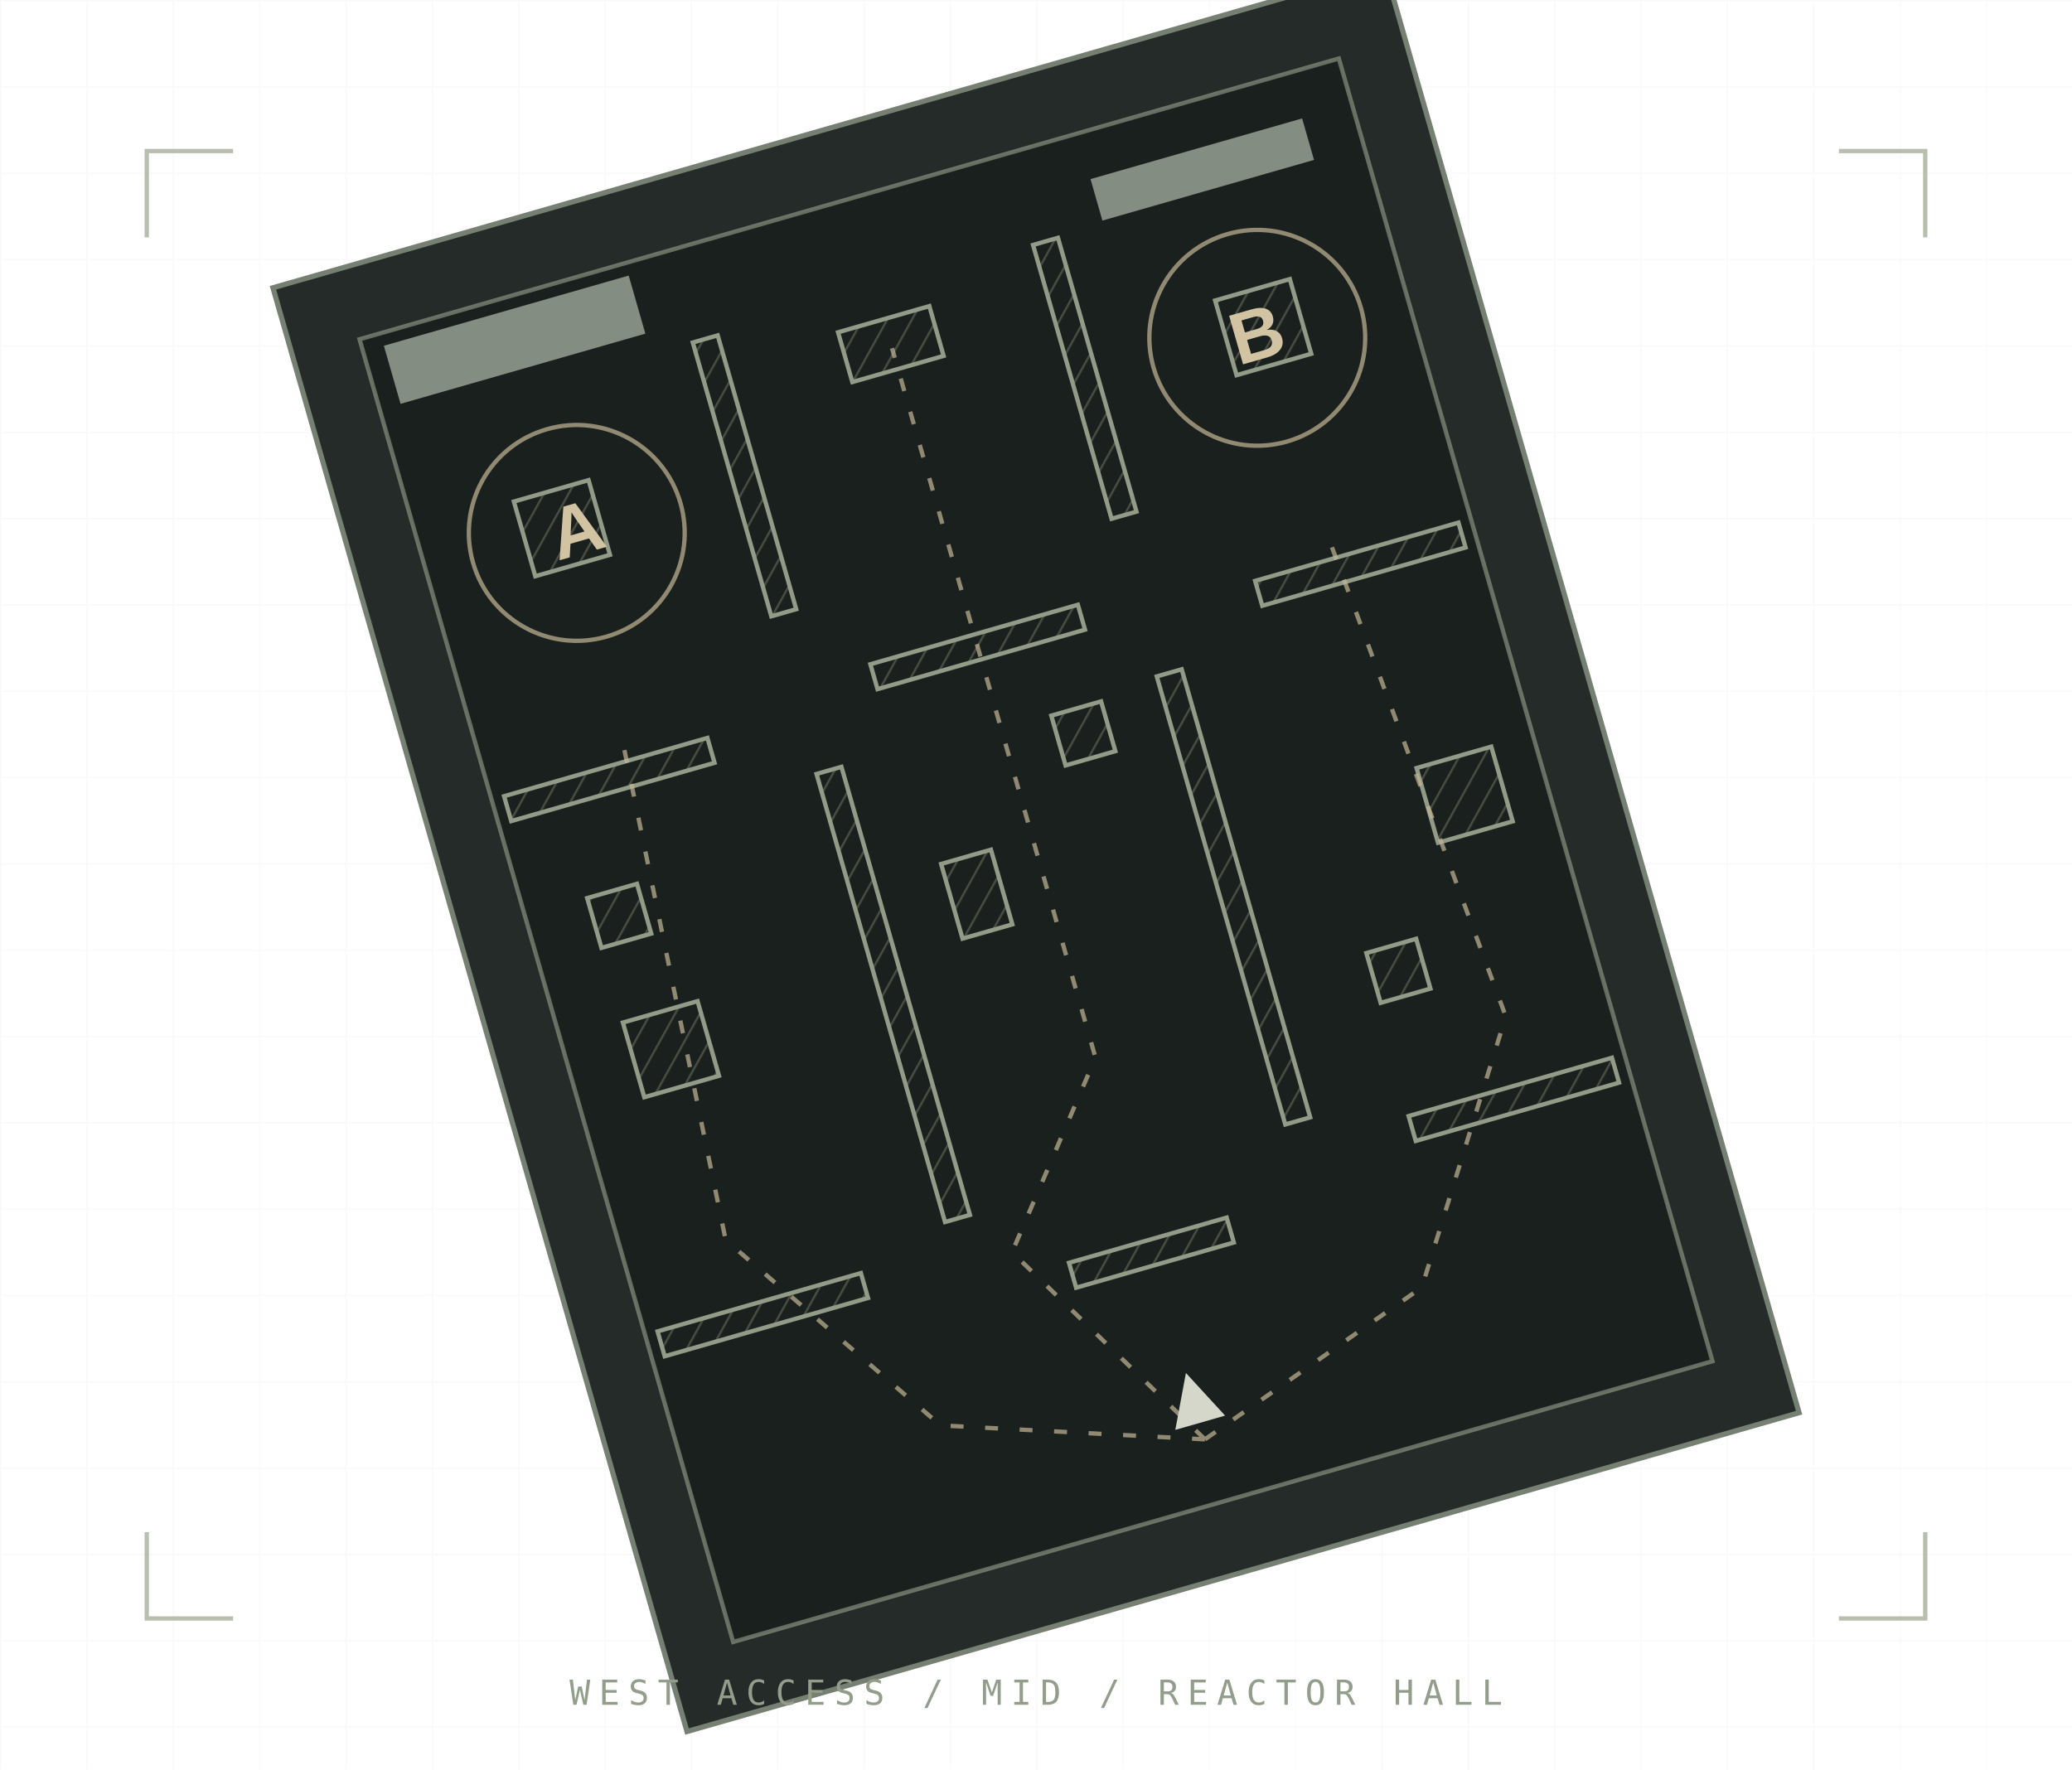
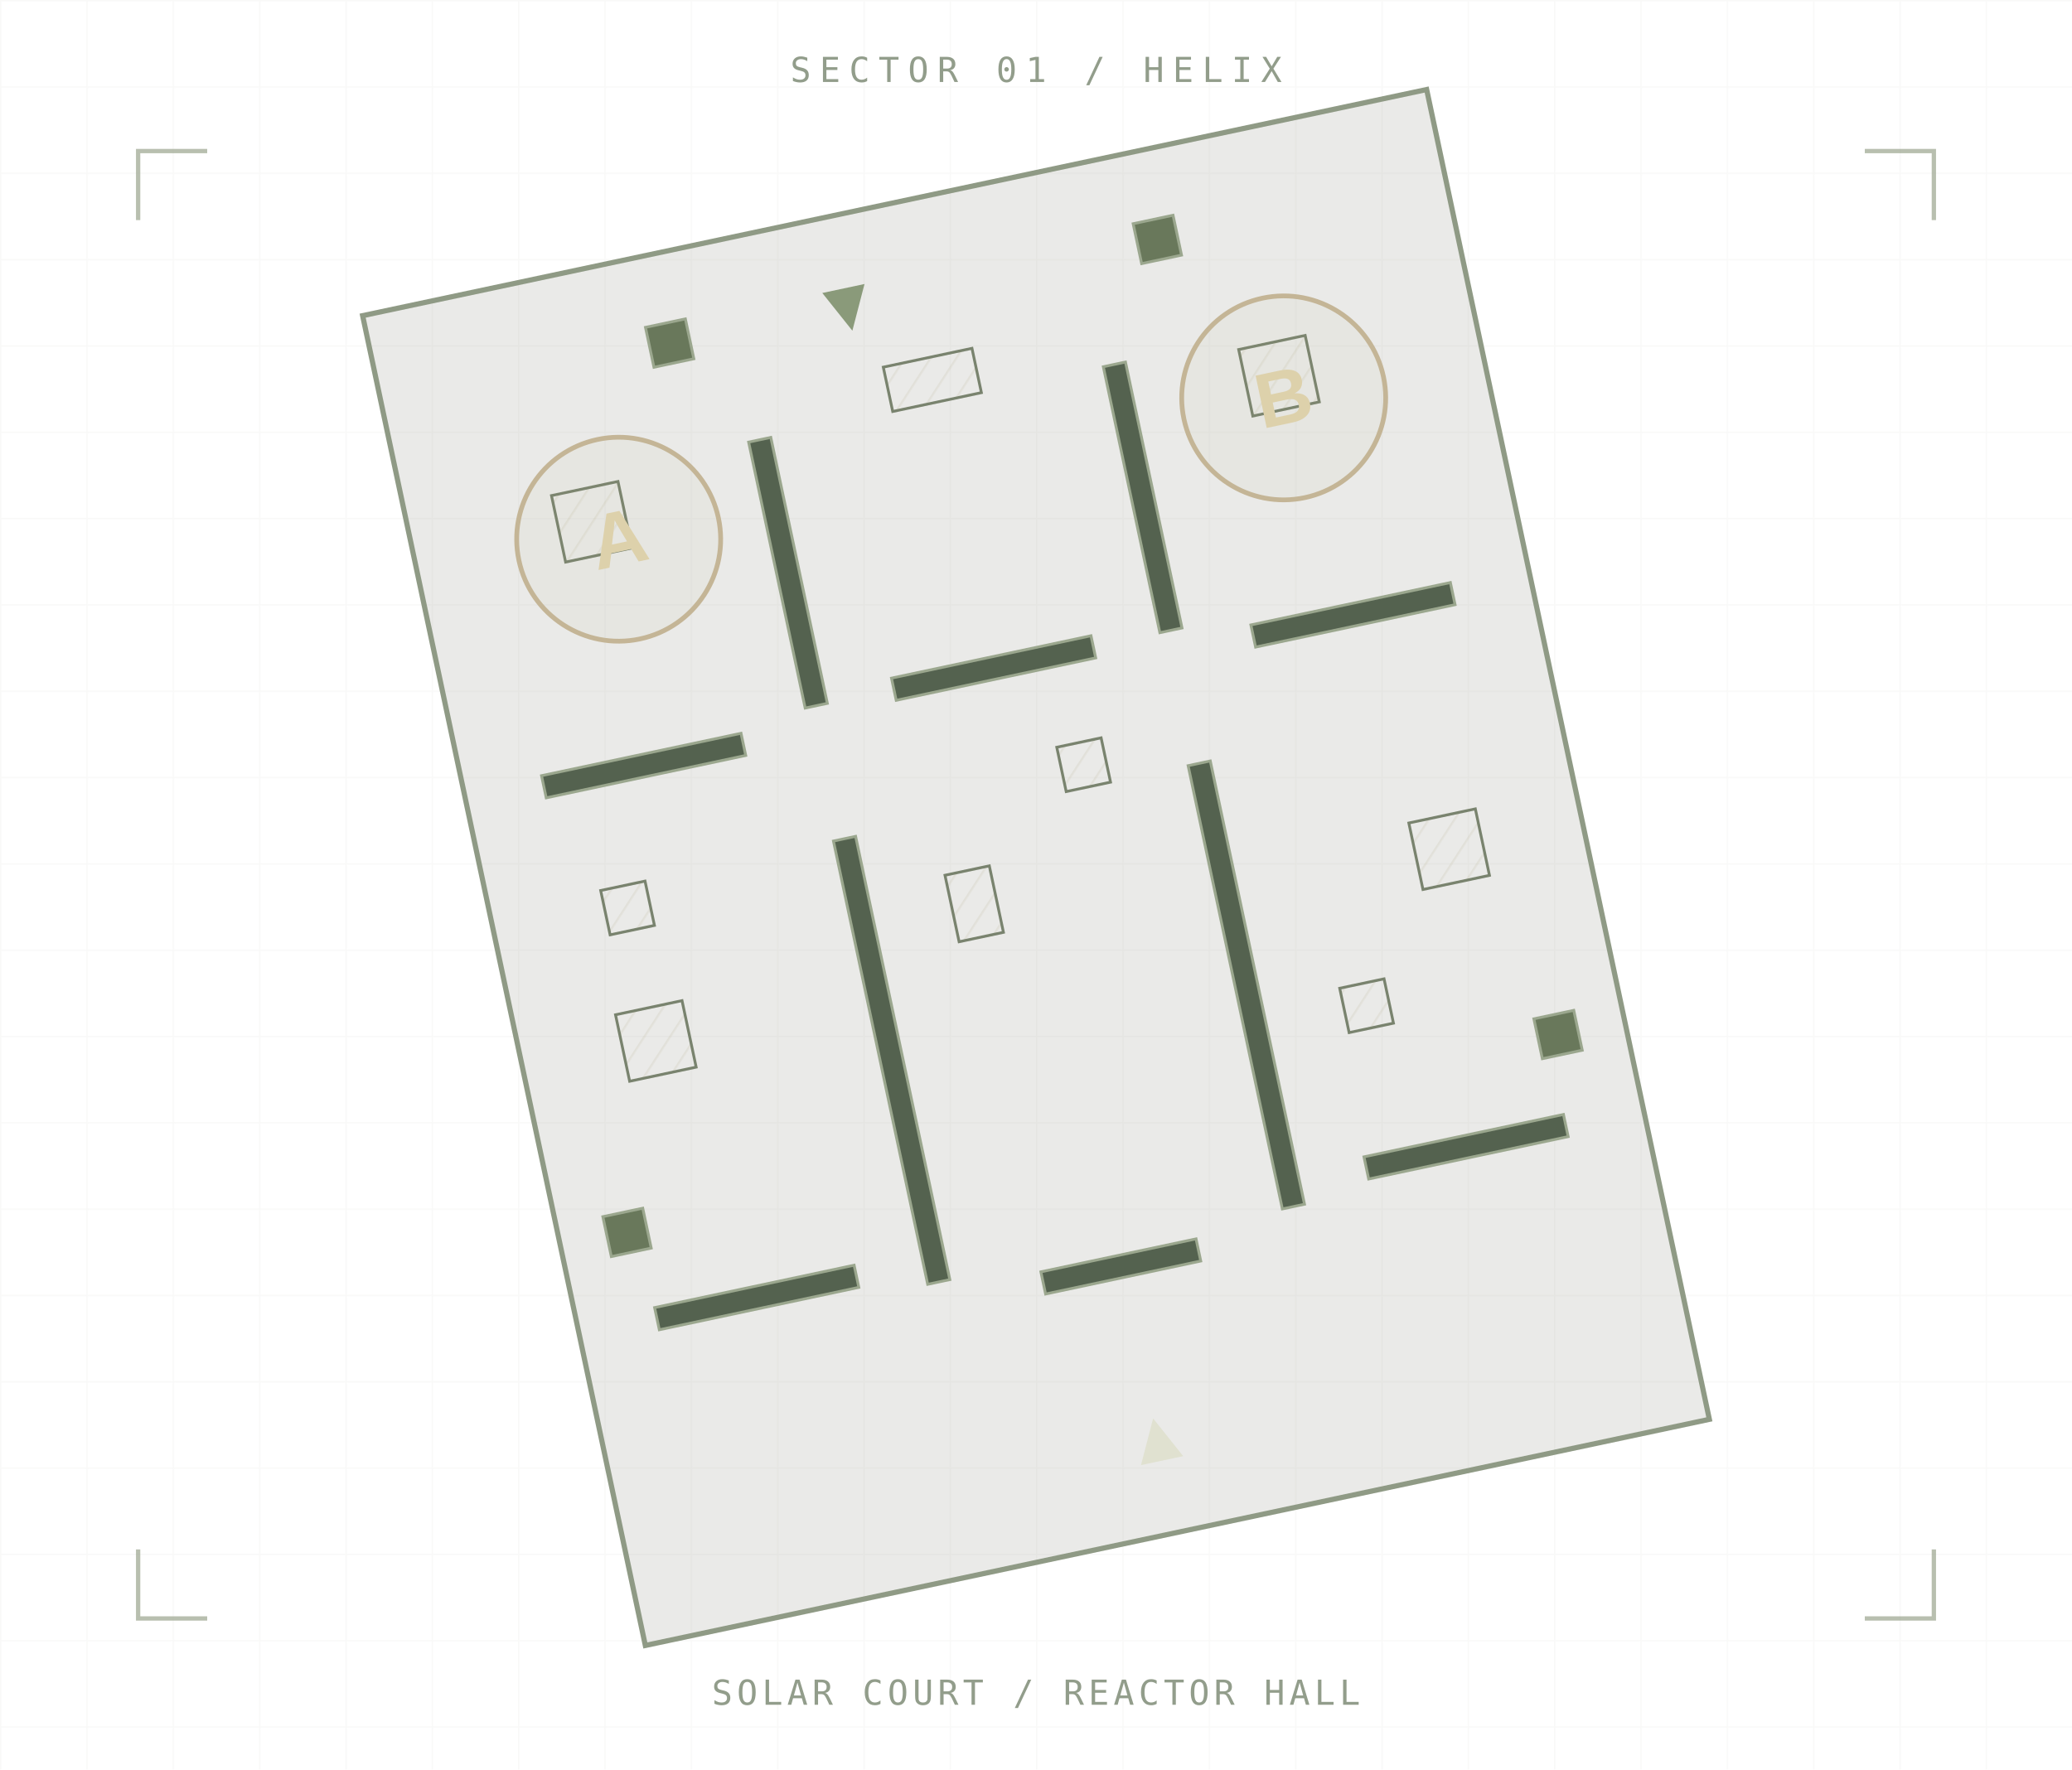
<svg xmlns="http://www.w3.org/2000/svg" viewBox="0 0 480 410" fill="none">
  <defs>
    <pattern id="grid" width="20" height="20" patternUnits="userSpaceOnUse">
      <path d="M20 0H0V20" stroke="#a6aa9b" stroke-opacity=".07" stroke-width=".6" />
    </pattern>
    <pattern id="hatch" width="5" height="5" patternUnits="userSpaceOnUse" patternTransform="rotate(45)">
-       <path d="M0 0v5" stroke="#c1ba9f" stroke-width="1" stroke-opacity=".28" />
+       <path d="M0 0v5" stroke="#c1ba9f" stroke-opacity=".18" stroke-width="1" />
    </pattern>
  </defs>
  <rect width="480" height="410" fill="url(#grid)" />
-   <g transform="translate(240 197) rotate(-16)">
-     <path d="M-134-174h268v348h-268z" fill="#252b29" stroke="#757f72" stroke-width="1.2" />
-     <path d="M-118-157h236v314h-236z" fill="#1a201e" stroke="#a5ad99" stroke-opacity=".55" />
-     <g fill="url(#hatch)" stroke="#919b88" stroke-width="1">
-       <path d="M-44-31h6v108h-6zM38-31h6v108h-6zM-44-135h6v66h-6zM38-135h6v66h-6zM-115 83h49v6h-49zM66 83h49v6H66zM-25-52h50v6h-50zM-115-46h49v6h-49zM66-46h49v6H66zM-19 94h38v6h-38z" />
-       <path d="M-94-111h18v18h-18zM75-111h18v18H75zM-103 12h18v18h-18zM90 6h18v18H90zM-22-3h12v18h-12zM12-29h12v12H12zM-103-18h12v12h-12zM67 44h12v12H67zM-11-128h22v12h-22z" />
-     </g>
-     <g stroke="#c4b596" stroke-opacity=".7">
-       <circle cx="-82" cy="-100" r="25" />
-       <circle cx="82" cy="-100" r="25" />
-       <path stroke-dasharray="3 5" d="M0 142l-58-20-36-55 9-119M0 142l58-20 36-55-9-119M0 142l-31-54L0 50V-121" />
-     </g>
-     <g font-family="Arial,sans-serif" font-size="17" font-weight="700" fill="#d2c4a3">
-       <text x="-88" y="-95">A</text>
-       <text x="76" y="-95">B</text>
-     </g>
-     <path d="M0 126l-6 12H6z" fill="#d4d7ca" />
-     <g fill="#838d81">
-       <rect x="-113" y="-154" width="59" height="14" />
-       <rect x="55" y="-146" width="51" height="10" />
-     </g>
+   <g transform="translate(240 201) rotate(-12)">
+     <rect x="-126" y="-157.5" width="252" height="315" fill="#8f8c80" fill-opacity=".18" stroke="#8f9a85" stroke-width="1.2" />
+     <rect x="-44.625" y="-15.75" width="5.25" height="105" fill="#54624f" stroke="#9ba78e" stroke-width=".65" />
+     <rect x="39.375" y="-15.75" width="5.25" height="105" fill="#54624f" stroke="#9ba78e" stroke-width=".65" />
+     <rect x="-44.625" y="-110.25" width="5.25" height="63" fill="#54624f" stroke="#9ba78e" stroke-width=".65" />
+     <rect x="39.375" y="-110.25" width="5.25" height="63" fill="#54624f" stroke="#9ba78e" stroke-width=".65" />
+     <rect x="-107.625" y="81.375" width="47.25" height="5.25" fill="#54624f" stroke="#9ba78e" stroke-width=".65" />
+     <rect x="60.375" y="81.375" width="47.25" height="5.25" fill="#54624f" stroke="#9ba78e" stroke-width=".65" />
+     <rect x="-23.625" y="-49.875" width="47.25" height="5.25" fill="#54624f" stroke="#9ba78e" stroke-width=".65" />
+     <rect x="-107.625" y="-44.625" width="47.25" height="5.25" fill="#54624f" stroke="#9ba78e" stroke-width=".65" />
+     <rect x="60.375" y="-44.625" width="47.25" height="5.25" fill="#54624f" stroke="#9ba78e" stroke-width=".65" />
+     <rect x="-18.375" y="91.875" width="36.75" height="5.25" fill="#54624f" stroke="#9ba78e" stroke-width=".65" />
+     <rect x="-91.875" y="-107.625" width="15.75" height="15.75" fill="url(#hatch)" stroke="#79836e" stroke-width=".65" />
+     <rect x="70.875" y="-107.625" width="15.75" height="15.75" fill="url(#hatch)" stroke="#79836e" stroke-width=".65" />
+     <rect x="-102.375" y="13.125" width="15.75" height="15.75" fill="url(#hatch)" stroke="#79836e" stroke-width=".65" />
+     <rect x="86.625" y="7.875" width="15.75" height="15.75" fill="url(#hatch)" stroke="#79836e" stroke-width=".65" />
+     <rect x="-21" y="-2.625" width="10.5" height="15.75" fill="url(#hatch)" stroke="#79836e" stroke-width=".65" />
+     <rect x="10.5" y="-26.25" width="10.5" height="10.5" fill="url(#hatch)" stroke="#79836e" stroke-width=".65" />
+     <rect x="-99.75" y="-15.75" width="10.5" height="10.5" fill="url(#hatch)" stroke="#79836e" stroke-width=".65" />
+     <rect x="63" y="42" width="10.5" height="10.5" fill="url(#hatch)" stroke="#79836e" stroke-width=".65" />
+     <rect x="-10.5" y="-120.75" width="21" height="10.5" fill="url(#hatch)" stroke="#79836e" stroke-width=".65" />
+     <rect x="-114.975" y="58.275" width="9.45" height="9.45" fill="#69785b" stroke="#9ba78e" stroke-width=".65" />
+     <rect x="105.525" y="58.275" width="9.45" height="9.45" fill="#69785b" stroke="#9ba78e" stroke-width=".65" />
+     <rect x="-62.475" y="-141.225" width="9.45" height="9.45" fill="#69785b" stroke="#9ba78e" stroke-width=".65" />
+     <rect x="53.025" y="-141.225" width="9.45" height="9.45" fill="#69785b" stroke="#9ba78e" stroke-width=".65" />
+     <circle cx="-78.75" cy="-94.5" r="23.625" fill="#b3aa7a" fill-opacity=".06" stroke="#c4b596" stroke-width="1.1" />
+     <text x="-78.75" y="-88.5" text-anchor="middle" fill="#ddd1ab" font-family="Arial,sans-serif" font-size="18" font-weight="700">A</text>
+     <circle cx="78.75" cy="-94.5" r="23.625" fill="#b3aa7a" fill-opacity=".06" stroke="#c4b596" stroke-width="1.1" />
+     <text x="78.75" y="-88.5" text-anchor="middle" fill="#ddd1ab" font-family="Arial,sans-serif" font-size="18" font-weight="700">B</text>
+     <path d="M0 130.5l-5 10h10z" fill="#e0e1d0" />
+     <path d="M-15.75 -130.5l-5 -10h10z" fill="#8a9a7a" />
  </g>
-   <path d="M54 35H34v20M426 35h20v20M54 375H34v-20M426 375h20v-20" stroke="#9ba48e" stroke-opacity=".7" />
-   <text x="240" y="395" text-anchor="middle" fill="#929d8b" font-family="monospace" font-size="8" letter-spacing="2">WEST ACCESS / MID / REACTOR HALL</text>
+   <path d="M48 35H32v16M432 35h16v16M48 375H32v-16M432 375h16v-16" stroke="#9ba48e" stroke-opacity=".7" />
+   <text x="240" y="19" text-anchor="middle" fill="#929d8b" font-family="monospace" font-size="8" letter-spacing="2">SECTOR 01 / HELIX</text>
+   <text x="240" y="395" text-anchor="middle" fill="#929d8b" font-family="monospace" font-size="8" letter-spacing="1">SOLAR COURT / REACTOR HALL</text>
</svg>
